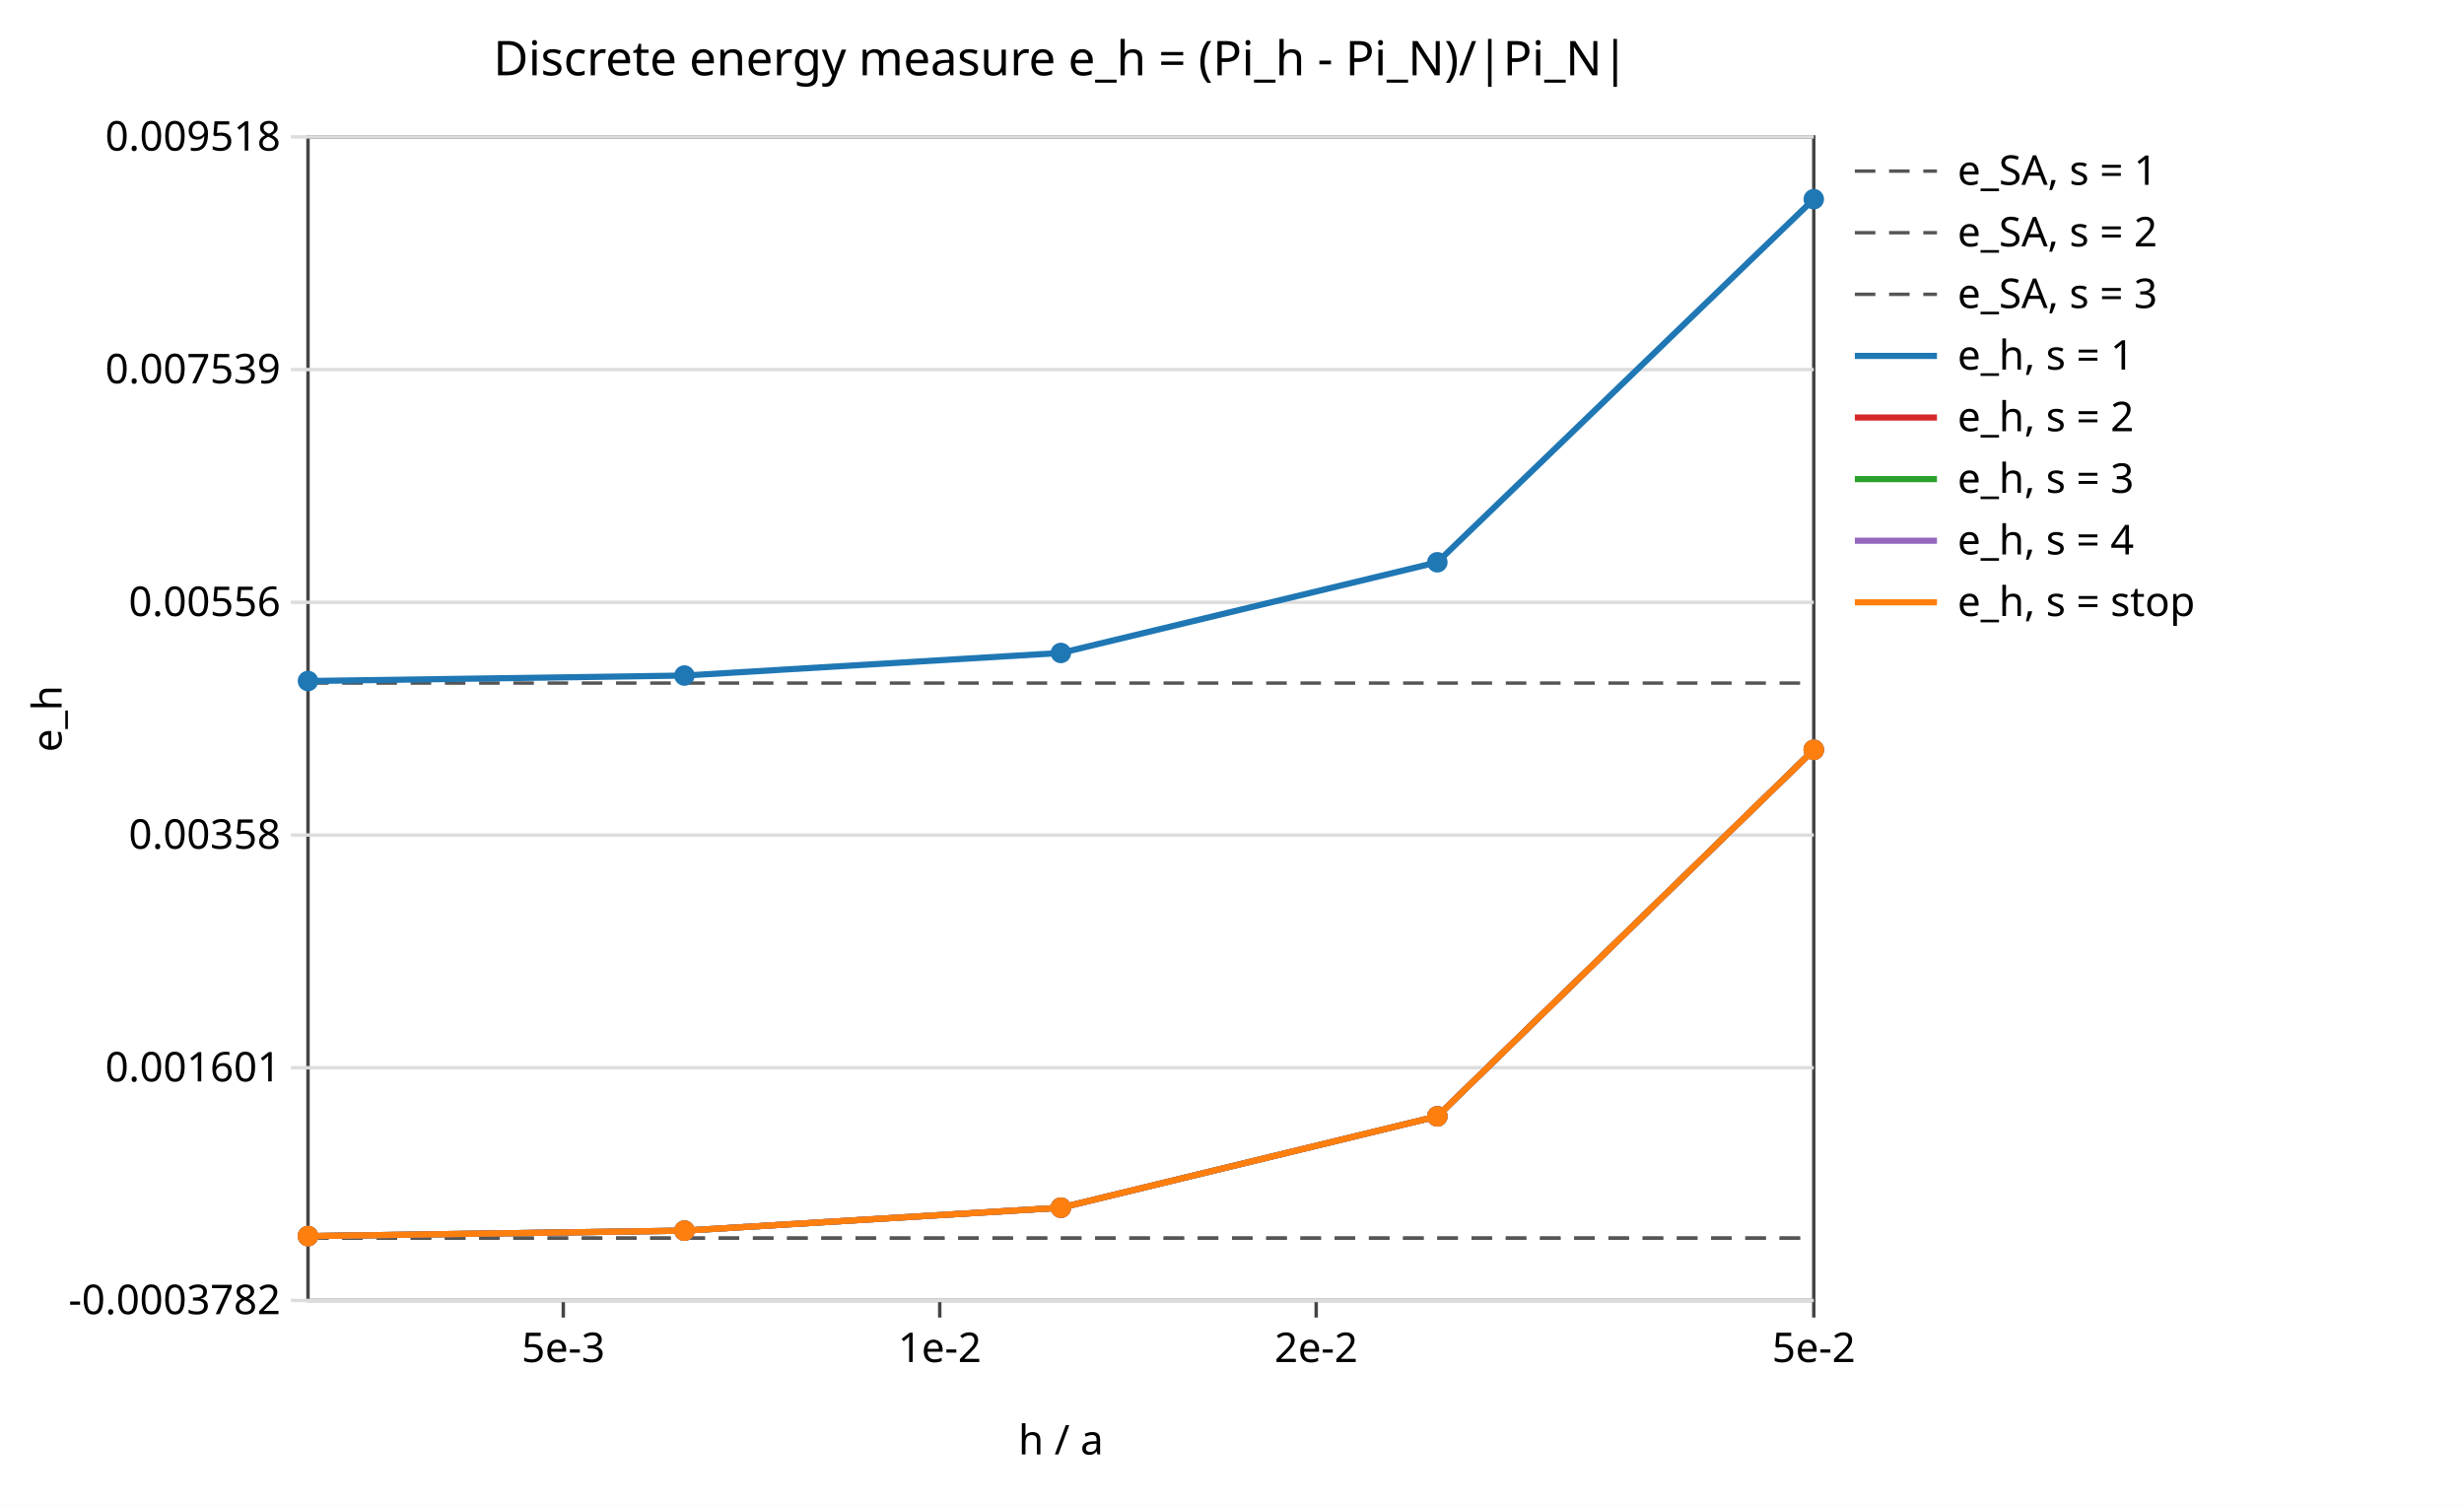
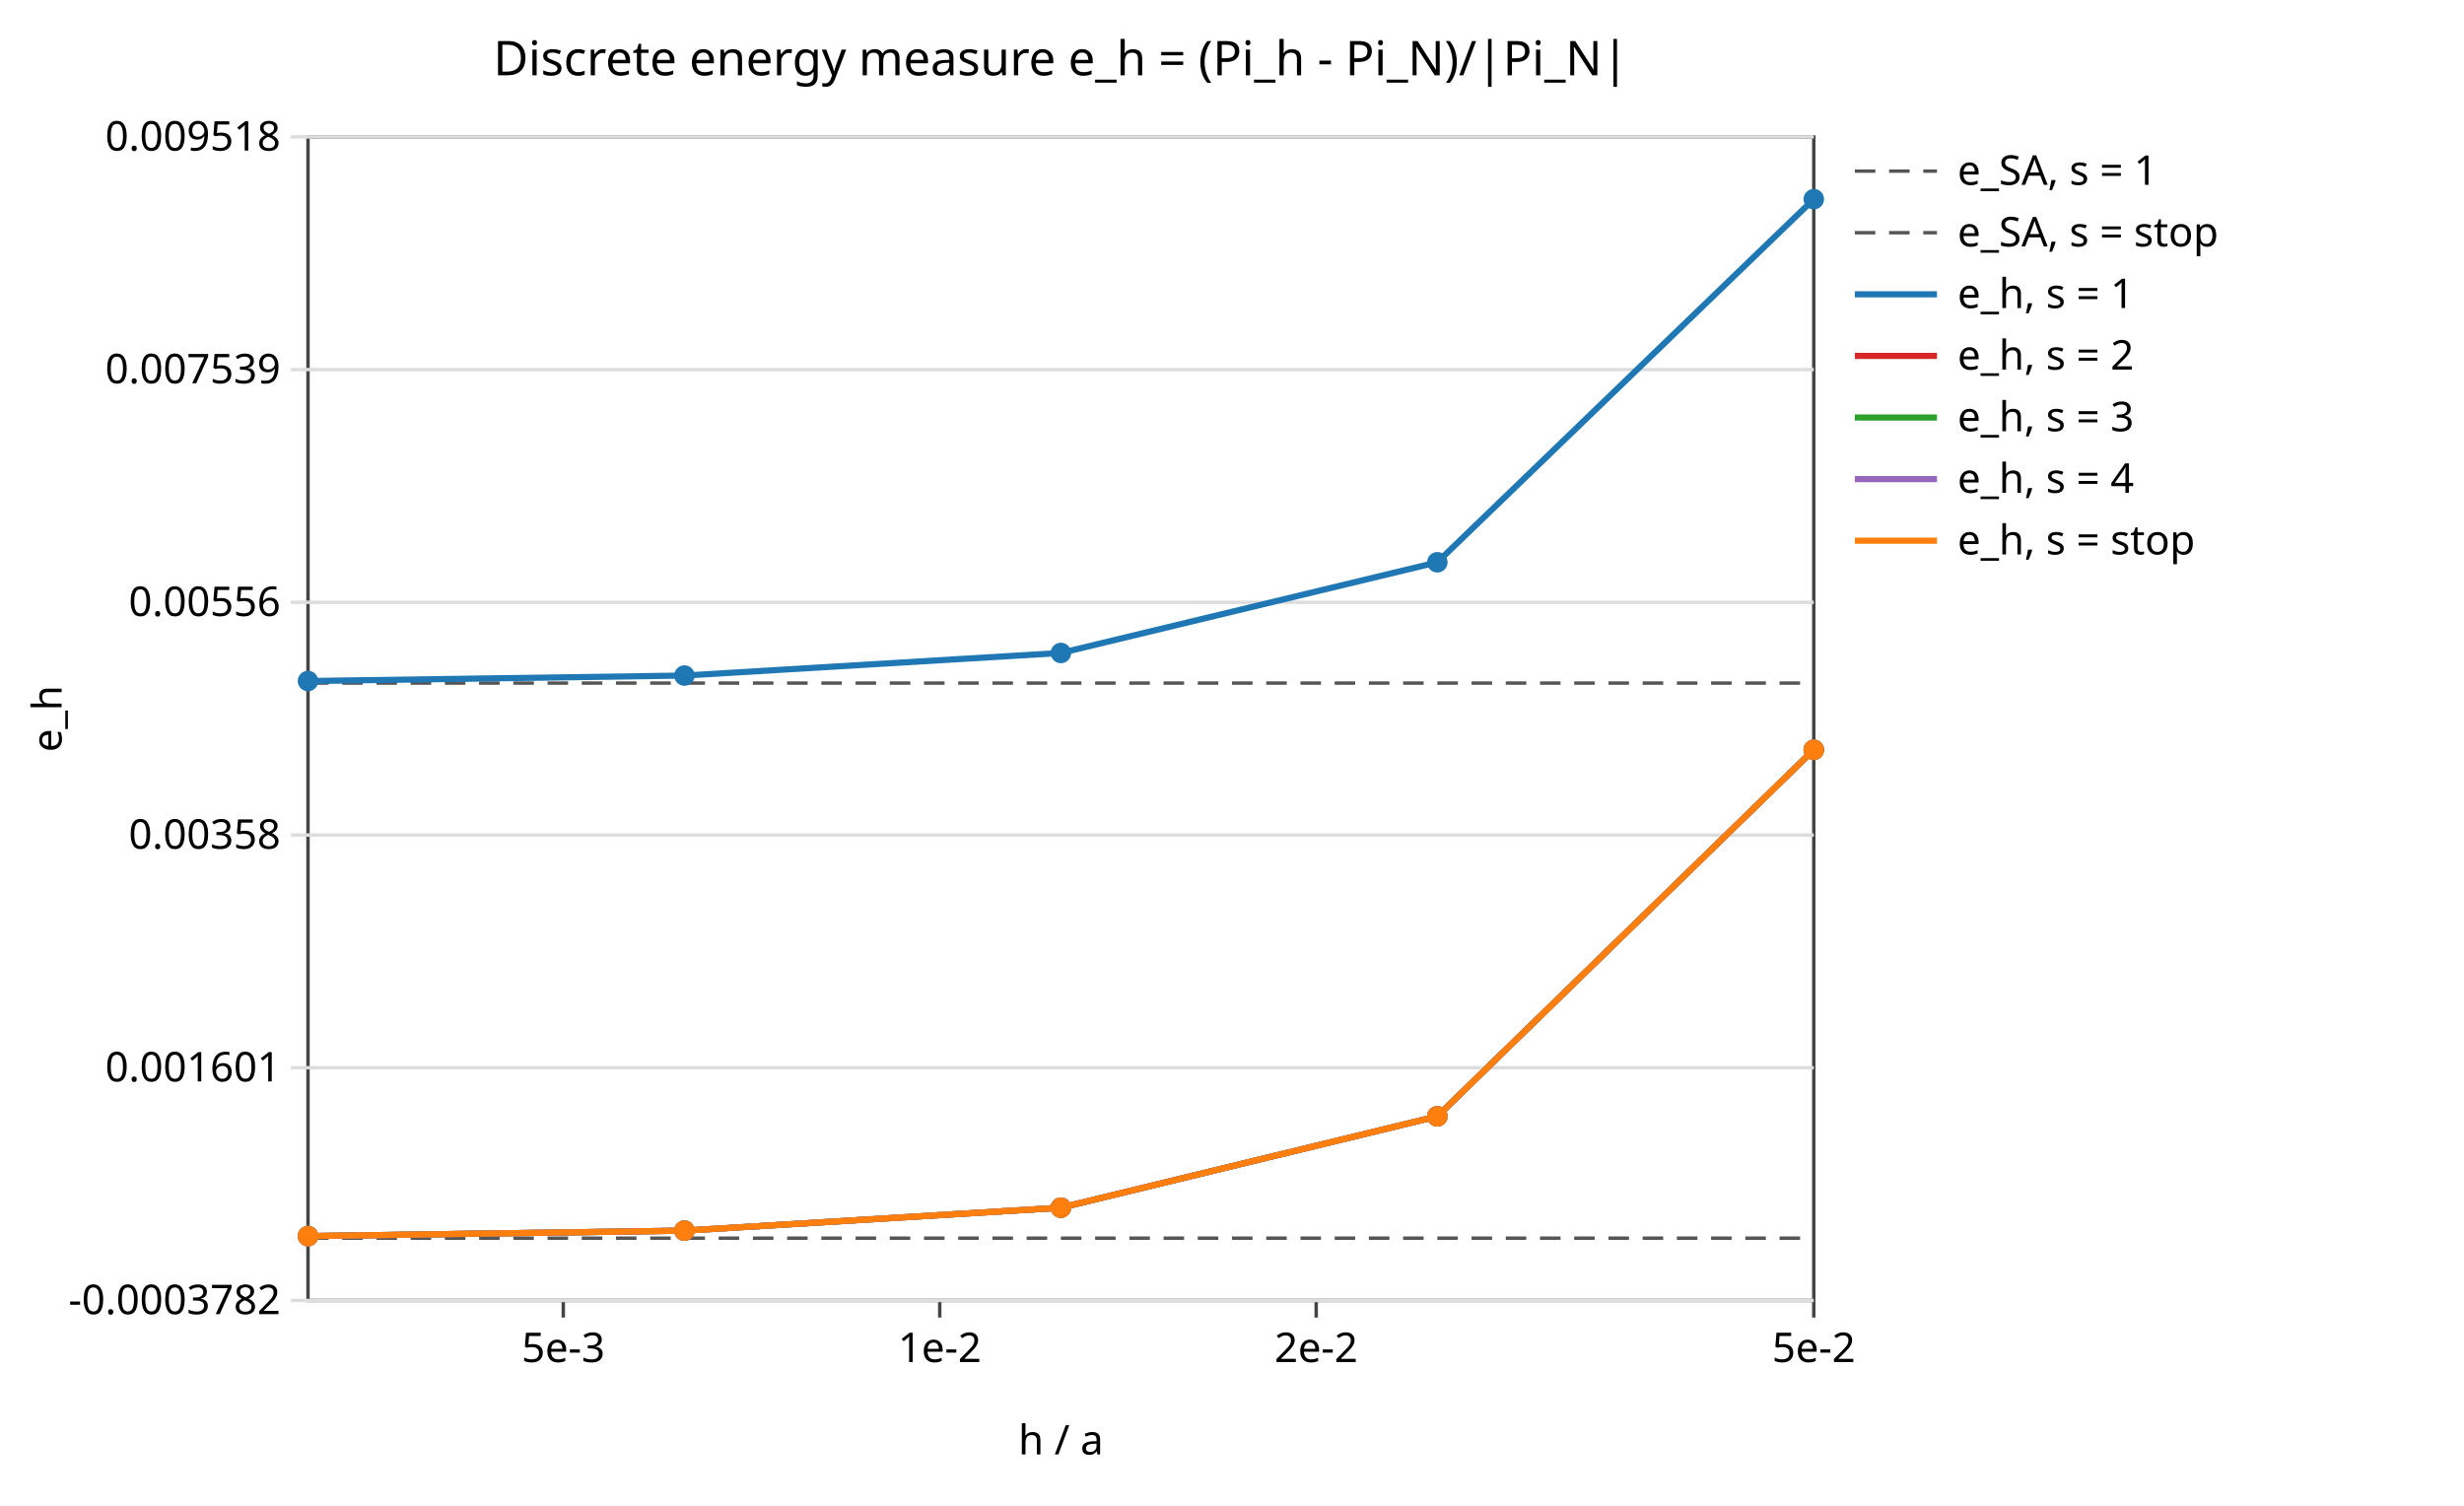
<svg xmlns="http://www.w3.org/2000/svg" width="720" height="440" font-family="sans-serif" font-size="12">
  <rect width="100%" height="100%" fill="white" />
  <text x="310.0" y="22" text-anchor="middle" font-size="14">Discrete energy measure e_h = (Pi_h - Pi_N)/|Pi_N|</text>
  <rect x="90" y="40" width="440" height="340" fill="none" stroke="#444" />
  <line x1="164.6" y1="380" x2="164.6" y2="385" stroke="#444" />
  <text x="164.6" y="398" text-anchor="middle">5e-3</text>
  <line x1="274.6" y1="380" x2="274.6" y2="385" stroke="#444" />
  <text x="274.6" y="398" text-anchor="middle">1e-2</text>
  <line x1="384.6" y1="380" x2="384.6" y2="385" stroke="#444" />
  <text x="384.6" y="398" text-anchor="middle">2e-2</text>
  <line x1="530.0" y1="380" x2="530.0" y2="385" stroke="#444" />
  <text x="530.0" y="398" text-anchor="middle">5e-2</text>
  <line x1="85" y1="380.0" x2="530" y2="380.0" stroke="#ddd" />
  <text x="82" y="384.0" text-anchor="end">-0.0003782</text>
  <line x1="85" y1="312.0" x2="530" y2="312.0" stroke="#ddd" />
  <text x="82" y="316.0" text-anchor="end">0.001601</text>
  <line x1="85" y1="244.0" x2="530" y2="244.0" stroke="#ddd" />
  <text x="82" y="248.0" text-anchor="end">0.00358</text>
  <line x1="85" y1="176.0" x2="530" y2="176.0" stroke="#ddd" />
  <text x="82" y="180.0" text-anchor="end">0.00556</text>
  <line x1="85" y1="108.0" x2="530" y2="108.0" stroke="#ddd" />
  <text x="82" y="112.0" text-anchor="end">0.007539</text>
  <line x1="85" y1="40.0" x2="530" y2="40.0" stroke="#ddd" />
  <text x="82" y="44.0" text-anchor="end">0.009518</text>
  <text x="310.0" y="425" text-anchor="middle">h / a</text>
  <text x="18" y="210.0" text-anchor="middle" transform="rotate(-90 18 210.0)">e_h</text>
  <line x1="90" y1="199.6" x2="530" y2="199.6" stroke="#555" stroke-dasharray="6,4" />
  <line x1="542" y1="50" x2="566" y2="50" stroke="#555" stroke-dasharray="6,4" />
  <text x="572" y="54">e_SA, s = 1</text>
  <line x1="90" y1="361.8" x2="530" y2="361.8" stroke="#555" stroke-dasharray="6,4" />
  <line x1="542" y1="68" x2="566" y2="68" stroke="#555" stroke-dasharray="6,4" />
-   <text x="572" y="72">e_SA, s = 2</text>
-   <line x1="90" y1="361.8" x2="530" y2="361.8" stroke="#555" stroke-dasharray="6,4" />
-   <line x1="542" y1="86" x2="566" y2="86" stroke="#555" stroke-dasharray="6,4" />
-   <text x="572" y="90">e_SA, s = 3</text>
+   <text x="572" y="72">e_SA, s = stop</text>
  <polyline points="530.0,58.2 420.0,164.3 310.0,190.8 200.0,197.4 90.0,199.0" fill="none" stroke="#1f77b4" stroke-width="1.8" />
  <circle cx="530.0" cy="58.2" r="3" fill="#1f77b4" />
  <circle cx="420.0" cy="164.3" r="3" fill="#1f77b4" />
  <circle cx="310.0" cy="190.8" r="3" fill="#1f77b4" />
  <circle cx="200.0" cy="197.4" r="3" fill="#1f77b4" />
  <circle cx="90.0" cy="199.0" r="3" fill="#1f77b4" />
-   <line x1="542" y1="104" x2="566" y2="104" stroke="#1f77b4" stroke-width="1.8" />
-   <text x="572" y="108">e_h, s = 1</text>
+   <line x1="542" y1="86" x2="566" y2="86" stroke="#1f77b4" stroke-width="1.8" />
+   <text x="572" y="90">e_h, s = 1</text>
  <polyline points="530.0,219.1 420.0,326.2 310.0,352.9 200.0,359.6 90.0,361.2" fill="none" stroke="#d62728" stroke-width="1.8" />
  <circle cx="530.0" cy="219.1" r="3" fill="#d62728" />
  <circle cx="420.0" cy="326.2" r="3" fill="#d62728" />
  <circle cx="310.0" cy="352.9" r="3" fill="#d62728" />
  <circle cx="200.0" cy="359.6" r="3" fill="#d62728" />
  <circle cx="90.0" cy="361.2" r="3" fill="#d62728" />
-   <line x1="542" y1="122" x2="566" y2="122" stroke="#d62728" stroke-width="1.8" />
-   <text x="572" y="126">e_h, s = 2</text>
+   <line x1="542" y1="104" x2="566" y2="104" stroke="#d62728" stroke-width="1.8" />
+   <text x="572" y="108">e_h, s = 2</text>
  <polyline points="530.0,219.1 420.0,326.2 310.0,352.9 200.0,359.6 90.0,361.2" fill="none" stroke="#2ca02c" stroke-width="1.8" />
  <circle cx="530.0" cy="219.1" r="3" fill="#2ca02c" />
  <circle cx="420.0" cy="326.2" r="3" fill="#2ca02c" />
  <circle cx="310.0" cy="352.9" r="3" fill="#2ca02c" />
  <circle cx="200.0" cy="359.6" r="3" fill="#2ca02c" />
  <circle cx="90.0" cy="361.2" r="3" fill="#2ca02c" />
-   <line x1="542" y1="140" x2="566" y2="140" stroke="#2ca02c" stroke-width="1.8" />
-   <text x="572" y="144">e_h, s = 3</text>
+   <line x1="542" y1="122" x2="566" y2="122" stroke="#2ca02c" stroke-width="1.8" />
+   <text x="572" y="126">e_h, s = 3</text>
  <polyline points="530.0,219.1 420.0,326.2 310.0,352.9 200.0,359.6 90.0,361.2" fill="none" stroke="#9467bd" stroke-width="1.8" />
  <circle cx="530.0" cy="219.1" r="3" fill="#9467bd" />
  <circle cx="420.0" cy="326.2" r="3" fill="#9467bd" />
  <circle cx="310.0" cy="352.9" r="3" fill="#9467bd" />
  <circle cx="200.0" cy="359.6" r="3" fill="#9467bd" />
  <circle cx="90.0" cy="361.2" r="3" fill="#9467bd" />
-   <line x1="542" y1="158" x2="566" y2="158" stroke="#9467bd" stroke-width="1.8" />
-   <text x="572" y="162">e_h, s = 4</text>
+   <line x1="542" y1="140" x2="566" y2="140" stroke="#9467bd" stroke-width="1.8" />
+   <text x="572" y="144">e_h, s = 4</text>
  <polyline points="530.0,219.1 420.0,326.2 310.0,352.9 200.0,359.6 90.0,361.2" fill="none" stroke="#ff7f0e" stroke-width="1.8" />
  <circle cx="530.0" cy="219.1" r="3" fill="#ff7f0e" />
  <circle cx="420.0" cy="326.2" r="3" fill="#ff7f0e" />
  <circle cx="310.0" cy="352.9" r="3" fill="#ff7f0e" />
  <circle cx="200.0" cy="359.6" r="3" fill="#ff7f0e" />
  <circle cx="90.0" cy="361.2" r="3" fill="#ff7f0e" />
-   <line x1="542" y1="176" x2="566" y2="176" stroke="#ff7f0e" stroke-width="1.8" />
-   <text x="572" y="180">e_h, s = stop</text>
+   <line x1="542" y1="158" x2="566" y2="158" stroke="#ff7f0e" stroke-width="1.8" />
+   <text x="572" y="162">e_h, s = stop</text>
</svg>
